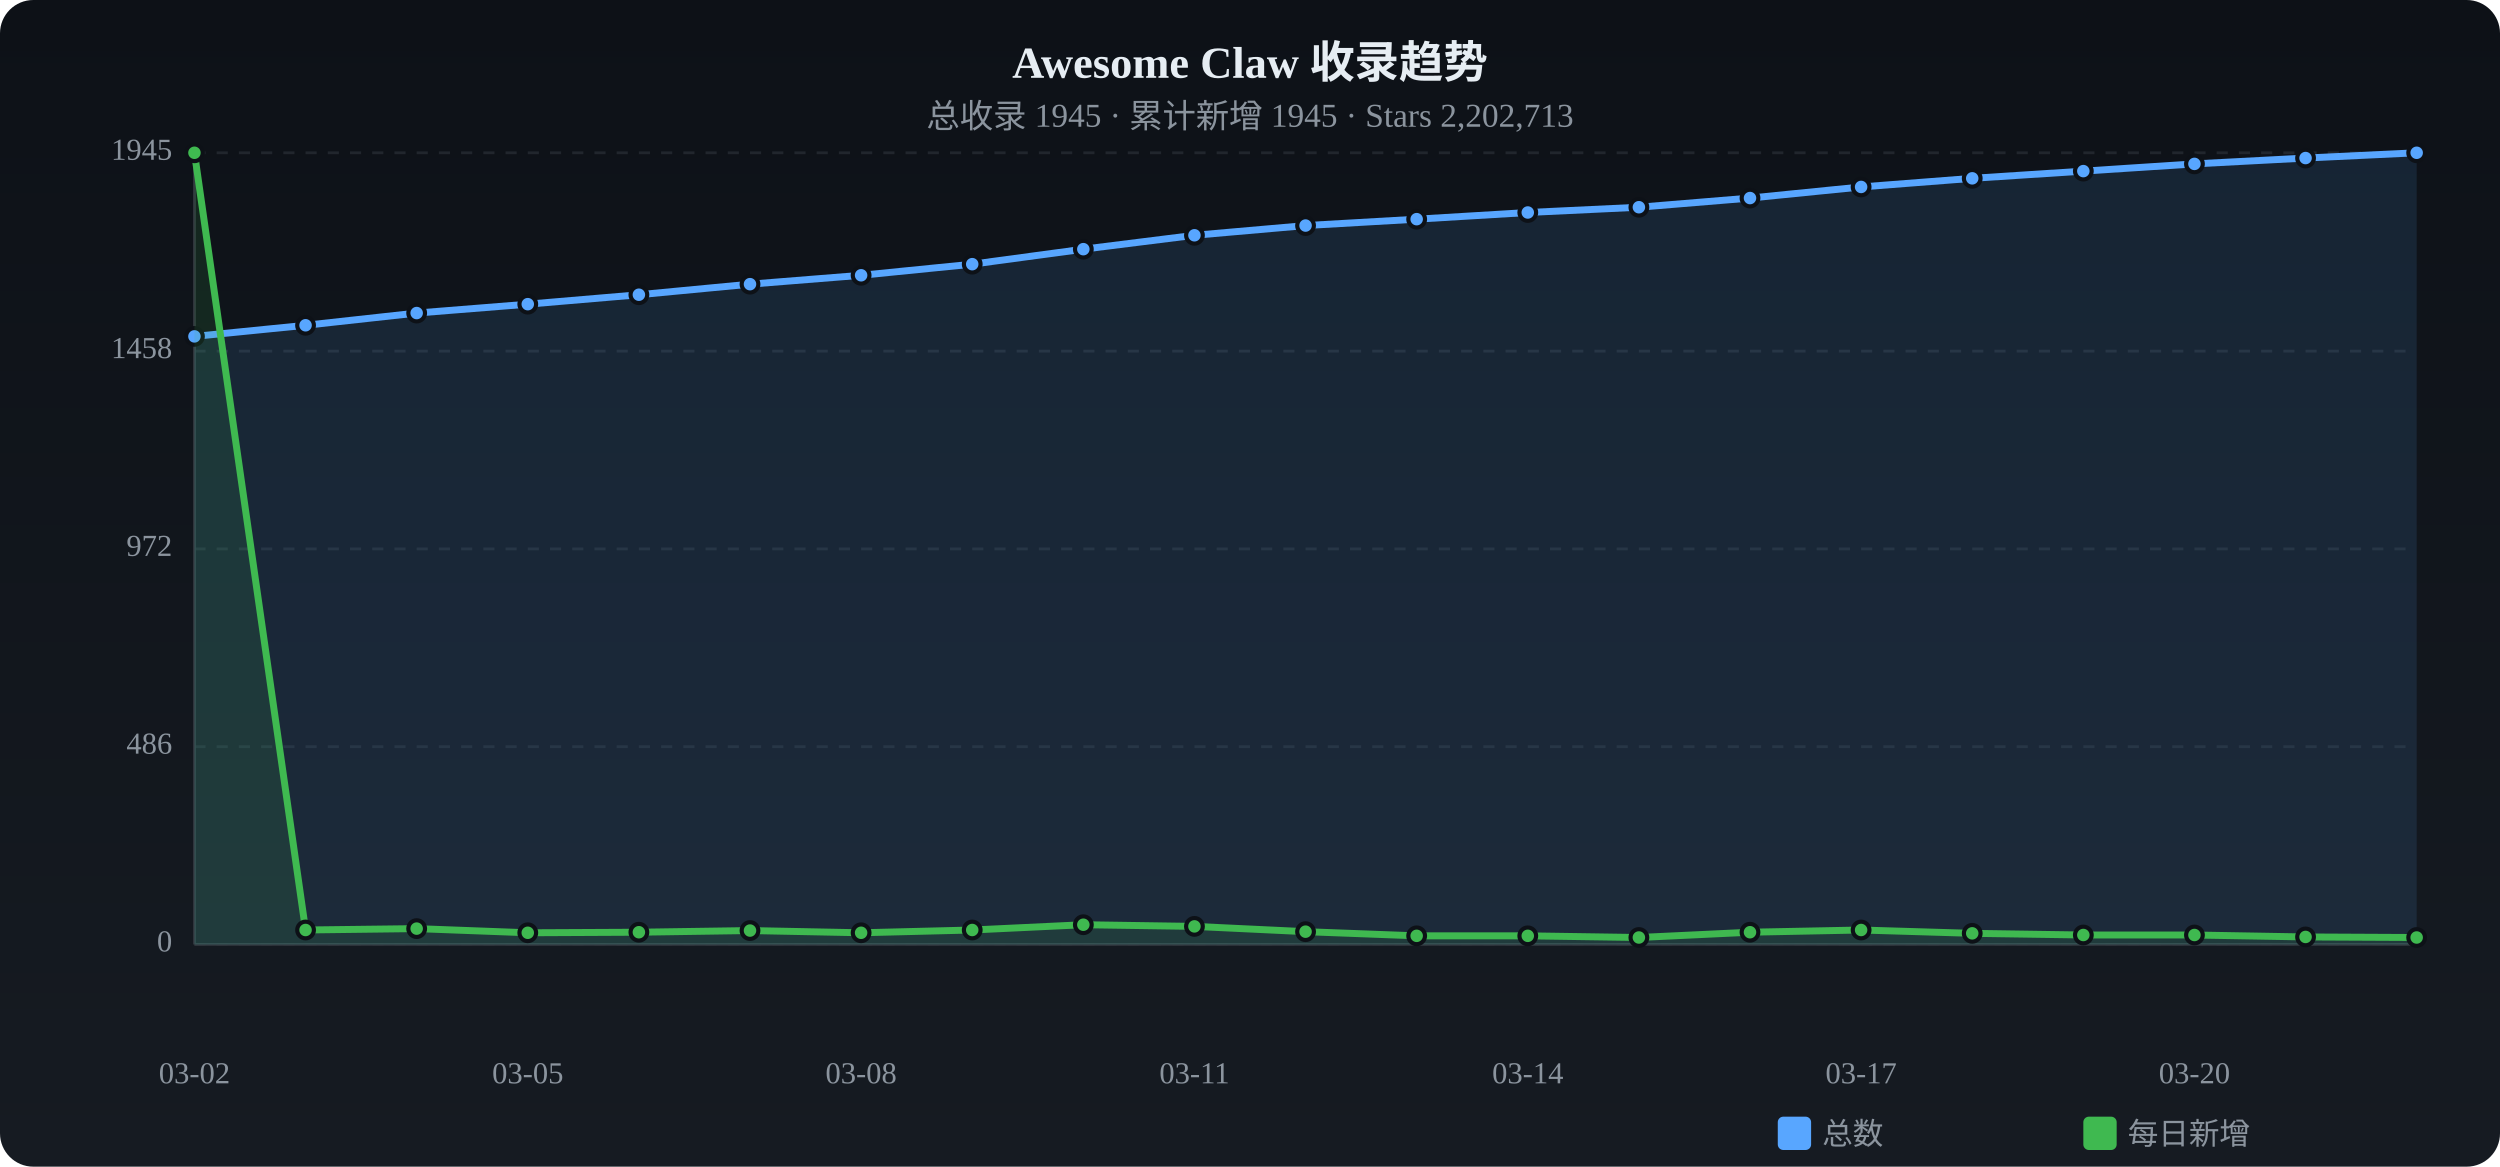
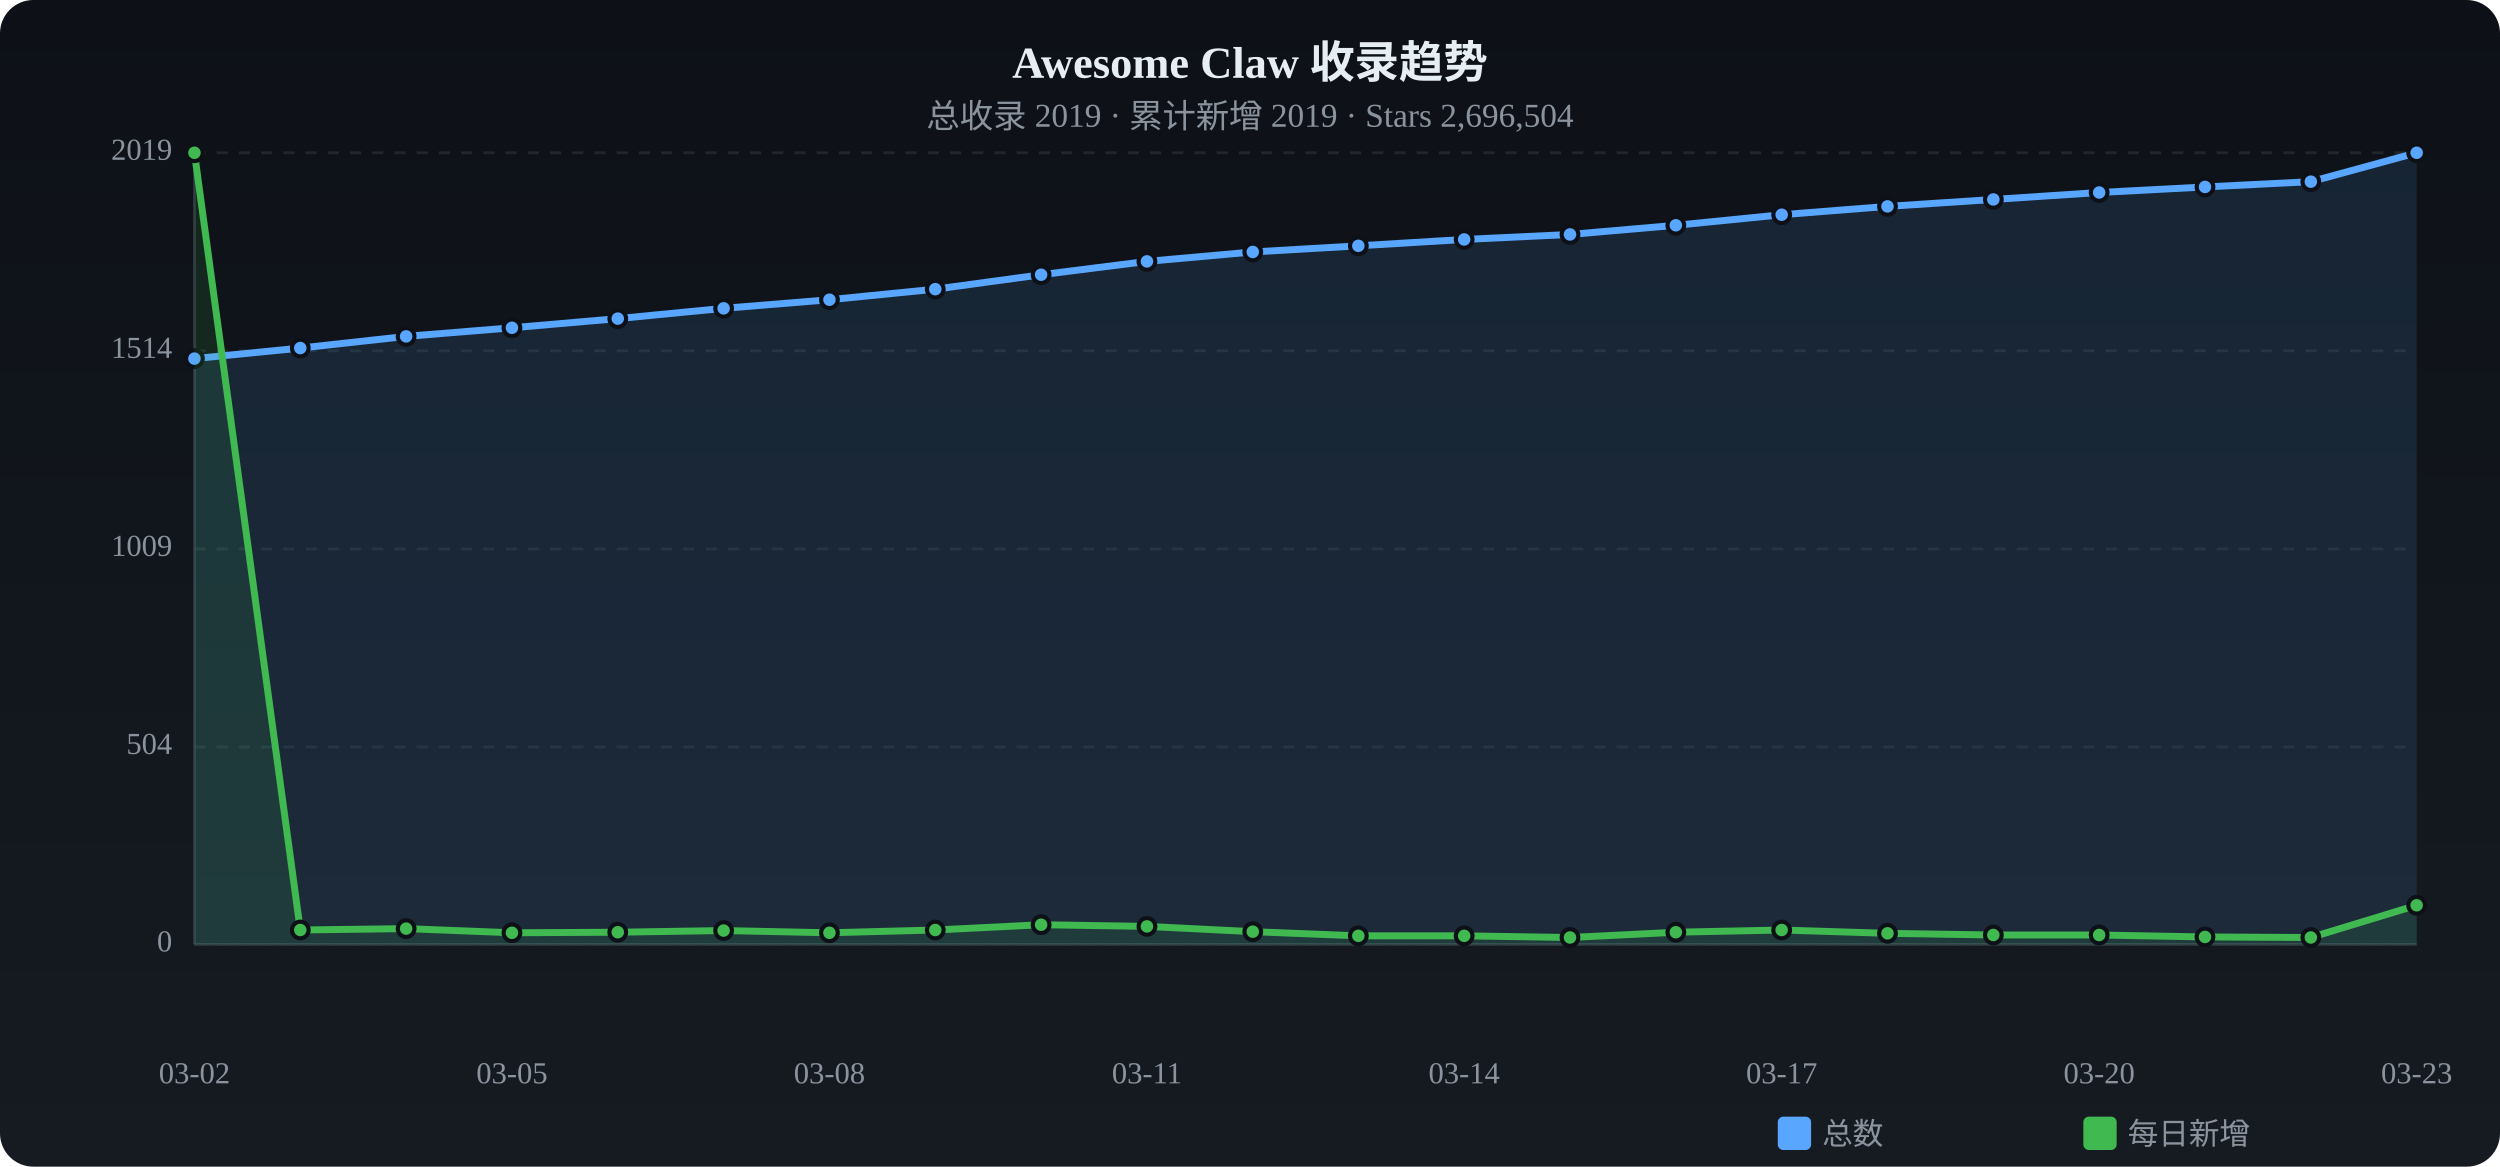
<svg xmlns="http://www.w3.org/2000/svg" viewBox="0 0 900 420" width="900" height="420">
  <defs>
    <linearGradient id="tbg" x1="0%" y1="0%" x2="0%" y2="100%">
      <stop offset="0%" stop-color="#0d1117" />
      <stop offset="100%" stop-color="#161b22" />
    </linearGradient>
  </defs>
  <rect width="900" height="420" rx="12" fill="url(#tbg)" />
  <text x="450.0" y="28" text-anchor="middle" fill="#e6edf3" font-size="16" font-weight="bold">Awesome Claw 收录趋势</text>
-   <text x="450.0" y="46" text-anchor="middle" fill="#8b949e" font-size="12">总收录 1945 · 累计新增 1945 · Stars 2,202,713</text>
+   <text x="450.0" y="46" text-anchor="middle" fill="#8b949e" font-size="12">总收录 2019 · 累计新增 2019 · Stars 2,696,504</text>
  <text x="62" y="340.0" text-anchor="end" fill="#8b949e" font-size="11" dominant-baseline="middle">0</text>
  <line x1="70" y1="340.0" x2="870" y2="340.0" stroke="#21262d" stroke-dasharray="4 4" />
-   <text x="62" y="268.8" text-anchor="end" fill="#8b949e" font-size="11" dominant-baseline="middle">486</text>
-   <line x1="70" y1="268.8" x2="870" y2="268.8" stroke="#21262d" stroke-dasharray="4 4" />
-   <text x="62" y="197.6" text-anchor="end" fill="#8b949e" font-size="11" dominant-baseline="middle">972</text>
+   <text x="62" y="268.9" text-anchor="end" fill="#8b949e" font-size="11" dominant-baseline="middle">504</text>
+   <line x1="70" y1="268.9" x2="870" y2="268.9" stroke="#21262d" stroke-dasharray="4 4" />
+   <text x="62" y="197.6" text-anchor="end" fill="#8b949e" font-size="11" dominant-baseline="middle">1009</text>
  <line x1="70" y1="197.6" x2="870" y2="197.6" stroke="#21262d" stroke-dasharray="4 4" />
-   <text x="62" y="126.4" text-anchor="end" fill="#8b949e" font-size="11" dominant-baseline="middle">1458</text>
-   <line x1="70" y1="126.4" x2="870" y2="126.4" stroke="#21262d" stroke-dasharray="4 4" />
-   <text x="62" y="55.0" text-anchor="end" fill="#8b949e" font-size="11" dominant-baseline="middle">1945</text>
+   <text x="62" y="126.3" text-anchor="end" fill="#8b949e" font-size="11" dominant-baseline="middle">1514</text>
+   <line x1="70" y1="126.3" x2="870" y2="126.3" stroke="#21262d" stroke-dasharray="4 4" />
+   <text x="62" y="55.0" text-anchor="end" fill="#8b949e" font-size="11" dominant-baseline="middle">2019</text>
  <line x1="70" y1="55.0" x2="870" y2="55.0" stroke="#21262d" stroke-dasharray="4 4" />
  <line x1="70" y1="55" x2="70" y2="340" stroke="#30363d" />
  <line x1="70" y1="340" x2="870" y2="340" stroke="#30363d" />
-   <path d="M70.0,121.1 L110.0,117.1 L150.0,112.7 L190.0,109.5 L230.0,106.1 L270.0,102.3 L310.0,99.1 L350.0,95.1 L390.0,89.7 L430.0,84.7 L470.0,81.2 L510.0,78.9 L550.0,76.5 L590.0,74.6 L630.0,71.3 L670.0,67.3 L710.0,64.2 L750.0,61.6 L790.0,59.0 L830.0,56.9 L870.0,55.0 L870.0,340 L70.0,340 Z" fill="#58a6ff" opacity="0.12" />
-   <polyline points="70.0,121.1 110.0,117.1 150.0,112.7 190.0,109.5 230.0,106.1 270.0,102.3 310.0,99.1 350.0,95.1 390.0,89.7 430.0,84.7 470.0,81.2 510.0,78.9 550.0,76.5 590.0,74.6 630.0,71.3 670.0,67.3 710.0,64.2 750.0,61.6 790.0,59.0 830.0,56.9 870.0,55.0" fill="none" stroke="#58a6ff" stroke-width="2.5" stroke-linecap="round" stroke-linejoin="round" />
-   <circle cx="70.0" cy="121.1" r="3" fill="#58a6ff" stroke="#0d1117" stroke-width="1.5" />
-   <circle cx="110.0" cy="117.1" r="3" fill="#58a6ff" stroke="#0d1117" stroke-width="1.5" />
-   <circle cx="150.0" cy="112.7" r="3" fill="#58a6ff" stroke="#0d1117" stroke-width="1.5" />
-   <circle cx="190.0" cy="109.5" r="3" fill="#58a6ff" stroke="#0d1117" stroke-width="1.5" />
-   <circle cx="230.0" cy="106.1" r="3" fill="#58a6ff" stroke="#0d1117" stroke-width="1.5" />
-   <circle cx="270.0" cy="102.3" r="3" fill="#58a6ff" stroke="#0d1117" stroke-width="1.5" />
-   <circle cx="310.0" cy="99.1" r="3" fill="#58a6ff" stroke="#0d1117" stroke-width="1.5" />
-   <circle cx="350.0" cy="95.1" r="3" fill="#58a6ff" stroke="#0d1117" stroke-width="1.5" />
-   <circle cx="390.0" cy="89.7" r="3" fill="#58a6ff" stroke="#0d1117" stroke-width="1.5" />
-   <circle cx="430.0" cy="84.7" r="3" fill="#58a6ff" stroke="#0d1117" stroke-width="1.5" />
-   <circle cx="470.0" cy="81.2" r="3" fill="#58a6ff" stroke="#0d1117" stroke-width="1.5" />
-   <circle cx="510.0" cy="78.9" r="3" fill="#58a6ff" stroke="#0d1117" stroke-width="1.5" />
-   <circle cx="550.0" cy="76.5" r="3" fill="#58a6ff" stroke="#0d1117" stroke-width="1.5" />
-   <circle cx="590.0" cy="74.6" r="3" fill="#58a6ff" stroke="#0d1117" stroke-width="1.5" />
-   <circle cx="630.0" cy="71.3" r="3" fill="#58a6ff" stroke="#0d1117" stroke-width="1.5" />
-   <circle cx="670.0" cy="67.3" r="3" fill="#58a6ff" stroke="#0d1117" stroke-width="1.5" />
-   <circle cx="710.0" cy="64.2" r="3" fill="#58a6ff" stroke="#0d1117" stroke-width="1.5" />
-   <circle cx="750.0" cy="61.6" r="3" fill="#58a6ff" stroke="#0d1117" stroke-width="1.5" />
-   <circle cx="790.0" cy="59.0" r="3" fill="#58a6ff" stroke="#0d1117" stroke-width="1.5" />
-   <circle cx="830.0" cy="56.9" r="3" fill="#58a6ff" stroke="#0d1117" stroke-width="1.5" />
+   <path d="M70.0,129.1 L108.1,125.3 L146.2,121.1 L184.3,118.0 L222.4,114.7 L260.5,111.0 L298.6,107.9 L336.7,104.1 L374.8,98.9 L412.9,94.1 L451.0,90.7 L489.0,88.5 L527.1,86.2 L565.2,84.4 L603.3,81.1 L641.4,77.3 L679.5,74.3 L717.6,71.8 L755.7,69.3 L793.8,67.3 L831.9,65.4 L870.0,55.0 L870.0,340 L70.0,340 Z" fill="#58a6ff" opacity="0.12" />
+   <polyline points="70.0,129.1 108.1,125.3 146.2,121.1 184.3,118.0 222.4,114.7 260.5,111.0 298.6,107.9 336.7,104.1 374.8,98.9 412.9,94.1 451.0,90.7 489.0,88.5 527.1,86.2 565.2,84.4 603.3,81.1 641.4,77.3 679.5,74.3 717.6,71.8 755.7,69.3 793.8,67.3 831.9,65.4 870.0,55.0" fill="none" stroke="#58a6ff" stroke-width="2.5" stroke-linecap="round" stroke-linejoin="round" />
+   <circle cx="70.0" cy="129.1" r="3" fill="#58a6ff" stroke="#0d1117" stroke-width="1.5" />
+   <circle cx="108.1" cy="125.3" r="3" fill="#58a6ff" stroke="#0d1117" stroke-width="1.5" />
+   <circle cx="146.2" cy="121.1" r="3" fill="#58a6ff" stroke="#0d1117" stroke-width="1.5" />
+   <circle cx="184.3" cy="118.0" r="3" fill="#58a6ff" stroke="#0d1117" stroke-width="1.5" />
+   <circle cx="222.4" cy="114.7" r="3" fill="#58a6ff" stroke="#0d1117" stroke-width="1.5" />
+   <circle cx="260.5" cy="111.0" r="3" fill="#58a6ff" stroke="#0d1117" stroke-width="1.5" />
+   <circle cx="298.6" cy="107.9" r="3" fill="#58a6ff" stroke="#0d1117" stroke-width="1.5" />
+   <circle cx="336.7" cy="104.1" r="3" fill="#58a6ff" stroke="#0d1117" stroke-width="1.5" />
+   <circle cx="374.8" cy="98.9" r="3" fill="#58a6ff" stroke="#0d1117" stroke-width="1.5" />
+   <circle cx="412.9" cy="94.1" r="3" fill="#58a6ff" stroke="#0d1117" stroke-width="1.5" />
+   <circle cx="451.0" cy="90.7" r="3" fill="#58a6ff" stroke="#0d1117" stroke-width="1.5" />
+   <circle cx="489.0" cy="88.5" r="3" fill="#58a6ff" stroke="#0d1117" stroke-width="1.5" />
+   <circle cx="527.1" cy="86.2" r="3" fill="#58a6ff" stroke="#0d1117" stroke-width="1.5" />
+   <circle cx="565.2" cy="84.4" r="3" fill="#58a6ff" stroke="#0d1117" stroke-width="1.5" />
+   <circle cx="603.3" cy="81.1" r="3" fill="#58a6ff" stroke="#0d1117" stroke-width="1.5" />
+   <circle cx="641.4" cy="77.3" r="3" fill="#58a6ff" stroke="#0d1117" stroke-width="1.5" />
+   <circle cx="679.5" cy="74.3" r="3" fill="#58a6ff" stroke="#0d1117" stroke-width="1.5" />
+   <circle cx="717.6" cy="71.8" r="3" fill="#58a6ff" stroke="#0d1117" stroke-width="1.5" />
+   <circle cx="755.7" cy="69.3" r="3" fill="#58a6ff" stroke="#0d1117" stroke-width="1.5" />
+   <circle cx="793.8" cy="67.3" r="3" fill="#58a6ff" stroke="#0d1117" stroke-width="1.5" />
+   <circle cx="831.9" cy="65.4" r="3" fill="#58a6ff" stroke="#0d1117" stroke-width="1.5" />
  <circle cx="870.0" cy="55.0" r="3" fill="#58a6ff" stroke="#0d1117" stroke-width="1.5" />
-   <path d="M70.0,55.0 L110.0,334.8 L150.0,334.3 L190.0,335.8 L230.0,335.6 L270.0,335.0 L310.0,335.8 L350.0,334.8 L390.0,332.9 L430.0,333.5 L470.0,335.4 L510.0,336.9 L550.0,336.9 L590.0,337.5 L630.0,335.6 L670.0,334.8 L710.0,336.0 L750.0,336.6 L790.0,336.6 L830.0,337.3 L870.0,337.5 L870.0,340 L70.0,340 Z" fill="#3fb950" opacity="0.12" />
-   <polyline points="70.0,55.0 110.0,334.8 150.0,334.3 190.0,335.8 230.0,335.6 270.0,335.0 310.0,335.8 350.0,334.8 390.0,332.9 430.0,333.5 470.0,335.4 510.0,336.9 550.0,336.9 590.0,337.5 630.0,335.6 670.0,334.8 710.0,336.0 750.0,336.6 790.0,336.6 830.0,337.3 870.0,337.5" fill="none" stroke="#3fb950" stroke-width="2.5" stroke-linecap="round" stroke-linejoin="round" />
+   <path d="M70.0,55.0 L108.1,334.8 L146.2,334.3 L184.3,335.8 L222.4,335.6 L260.5,335.0 L298.6,335.8 L336.7,334.8 L374.8,332.9 L412.9,333.5 L451.0,335.4 L489.0,336.9 L527.1,336.9 L565.2,337.5 L603.3,335.6 L641.4,334.8 L679.5,336.0 L717.6,336.6 L755.7,336.6 L793.8,337.3 L831.9,337.5 L870.0,325.9 L870.0,340 L70.0,340 Z" fill="#3fb950" opacity="0.12" />
+   <polyline points="70.0,55.0 108.1,334.8 146.2,334.3 184.3,335.8 222.4,335.6 260.5,335.0 298.6,335.8 336.7,334.8 374.8,332.9 412.9,333.5 451.0,335.4 489.0,336.9 527.1,336.9 565.2,337.5 603.3,335.6 641.4,334.8 679.5,336.0 717.6,336.6 755.7,336.6 793.8,337.3 831.9,337.5 870.0,325.9" fill="none" stroke="#3fb950" stroke-width="2.5" stroke-linecap="round" stroke-linejoin="round" />
  <circle cx="70.0" cy="55.0" r="3" fill="#3fb950" stroke="#0d1117" stroke-width="1.5" />
-   <circle cx="110.0" cy="334.8" r="3" fill="#3fb950" stroke="#0d1117" stroke-width="1.5" />
-   <circle cx="150.0" cy="334.3" r="3" fill="#3fb950" stroke="#0d1117" stroke-width="1.5" />
-   <circle cx="190.0" cy="335.8" r="3" fill="#3fb950" stroke="#0d1117" stroke-width="1.5" />
-   <circle cx="230.0" cy="335.6" r="3" fill="#3fb950" stroke="#0d1117" stroke-width="1.5" />
-   <circle cx="270.0" cy="335.0" r="3" fill="#3fb950" stroke="#0d1117" stroke-width="1.5" />
-   <circle cx="310.0" cy="335.8" r="3" fill="#3fb950" stroke="#0d1117" stroke-width="1.5" />
-   <circle cx="350.0" cy="334.8" r="3" fill="#3fb950" stroke="#0d1117" stroke-width="1.5" />
-   <circle cx="390.0" cy="332.9" r="3" fill="#3fb950" stroke="#0d1117" stroke-width="1.5" />
-   <circle cx="430.0" cy="333.5" r="3" fill="#3fb950" stroke="#0d1117" stroke-width="1.5" />
-   <circle cx="470.0" cy="335.4" r="3" fill="#3fb950" stroke="#0d1117" stroke-width="1.5" />
-   <circle cx="510.0" cy="336.9" r="3" fill="#3fb950" stroke="#0d1117" stroke-width="1.5" />
-   <circle cx="550.0" cy="336.9" r="3" fill="#3fb950" stroke="#0d1117" stroke-width="1.5" />
-   <circle cx="590.0" cy="337.5" r="3" fill="#3fb950" stroke="#0d1117" stroke-width="1.5" />
-   <circle cx="630.0" cy="335.6" r="3" fill="#3fb950" stroke="#0d1117" stroke-width="1.5" />
-   <circle cx="670.0" cy="334.8" r="3" fill="#3fb950" stroke="#0d1117" stroke-width="1.5" />
-   <circle cx="710.0" cy="336.0" r="3" fill="#3fb950" stroke="#0d1117" stroke-width="1.5" />
-   <circle cx="750.0" cy="336.6" r="3" fill="#3fb950" stroke="#0d1117" stroke-width="1.5" />
-   <circle cx="790.0" cy="336.6" r="3" fill="#3fb950" stroke="#0d1117" stroke-width="1.5" />
-   <circle cx="830.0" cy="337.3" r="3" fill="#3fb950" stroke="#0d1117" stroke-width="1.5" />
-   <circle cx="870.0" cy="337.5" r="3" fill="#3fb950" stroke="#0d1117" stroke-width="1.5" />
+   <circle cx="108.1" cy="334.8" r="3" fill="#3fb950" stroke="#0d1117" stroke-width="1.5" />
+   <circle cx="146.2" cy="334.3" r="3" fill="#3fb950" stroke="#0d1117" stroke-width="1.5" />
+   <circle cx="184.3" cy="335.8" r="3" fill="#3fb950" stroke="#0d1117" stroke-width="1.5" />
+   <circle cx="222.4" cy="335.6" r="3" fill="#3fb950" stroke="#0d1117" stroke-width="1.5" />
+   <circle cx="260.5" cy="335.0" r="3" fill="#3fb950" stroke="#0d1117" stroke-width="1.5" />
+   <circle cx="298.6" cy="335.8" r="3" fill="#3fb950" stroke="#0d1117" stroke-width="1.5" />
+   <circle cx="336.7" cy="334.8" r="3" fill="#3fb950" stroke="#0d1117" stroke-width="1.5" />
+   <circle cx="374.8" cy="332.9" r="3" fill="#3fb950" stroke="#0d1117" stroke-width="1.5" />
+   <circle cx="412.9" cy="333.5" r="3" fill="#3fb950" stroke="#0d1117" stroke-width="1.5" />
+   <circle cx="451.0" cy="335.4" r="3" fill="#3fb950" stroke="#0d1117" stroke-width="1.5" />
+   <circle cx="489.0" cy="336.9" r="3" fill="#3fb950" stroke="#0d1117" stroke-width="1.5" />
+   <circle cx="527.1" cy="336.9" r="3" fill="#3fb950" stroke="#0d1117" stroke-width="1.5" />
+   <circle cx="565.2" cy="337.5" r="3" fill="#3fb950" stroke="#0d1117" stroke-width="1.5" />
+   <circle cx="603.3" cy="335.6" r="3" fill="#3fb950" stroke="#0d1117" stroke-width="1.5" />
+   <circle cx="641.4" cy="334.8" r="3" fill="#3fb950" stroke="#0d1117" stroke-width="1.5" />
+   <circle cx="679.5" cy="336.0" r="3" fill="#3fb950" stroke="#0d1117" stroke-width="1.5" />
+   <circle cx="717.6" cy="336.6" r="3" fill="#3fb950" stroke="#0d1117" stroke-width="1.5" />
+   <circle cx="755.7" cy="336.6" r="3" fill="#3fb950" stroke="#0d1117" stroke-width="1.5" />
+   <circle cx="793.8" cy="337.3" r="3" fill="#3fb950" stroke="#0d1117" stroke-width="1.5" />
+   <circle cx="831.9" cy="337.5" r="3" fill="#3fb950" stroke="#0d1117" stroke-width="1.5" />
+   <circle cx="870.0" cy="325.9" r="3" fill="#3fb950" stroke="#0d1117" stroke-width="1.5" />
  <text x="70.0" y="390" text-anchor="middle" fill="#8b949e" font-size="11">03-02</text>
-   <text x="190.0" y="390" text-anchor="middle" fill="#8b949e" font-size="11">03-05</text>
-   <text x="310.0" y="390" text-anchor="middle" fill="#8b949e" font-size="11">03-08</text>
-   <text x="430.0" y="390" text-anchor="middle" fill="#8b949e" font-size="11">03-11</text>
-   <text x="550.0" y="390" text-anchor="middle" fill="#8b949e" font-size="11">03-14</text>
-   <text x="670.0" y="390" text-anchor="middle" fill="#8b949e" font-size="11">03-17</text>
-   <text x="790.0" y="390" text-anchor="middle" fill="#8b949e" font-size="11">03-20</text>
+   <text x="184.3" y="390" text-anchor="middle" fill="#8b949e" font-size="11">03-05</text>
+   <text x="298.6" y="390" text-anchor="middle" fill="#8b949e" font-size="11">03-08</text>
+   <text x="412.9" y="390" text-anchor="middle" fill="#8b949e" font-size="11">03-11</text>
+   <text x="527.1" y="390" text-anchor="middle" fill="#8b949e" font-size="11">03-14</text>
+   <text x="641.4" y="390" text-anchor="middle" fill="#8b949e" font-size="11">03-17</text>
+   <text x="755.7" y="390" text-anchor="middle" fill="#8b949e" font-size="11">03-20</text>
+   <text x="870.0" y="390" text-anchor="middle" fill="#8b949e" font-size="11">03-23</text>
  <rect x="640" y="402" width="12" height="12" rx="2" fill="#58a6ff" />
  <text x="656" y="412" fill="#8b949e" font-size="11">总数</text>
  <rect x="750" y="402" width="12" height="12" rx="2" fill="#3fb950" />
  <text x="766" y="412" fill="#8b949e" font-size="11">每日新增</text>
</svg>
